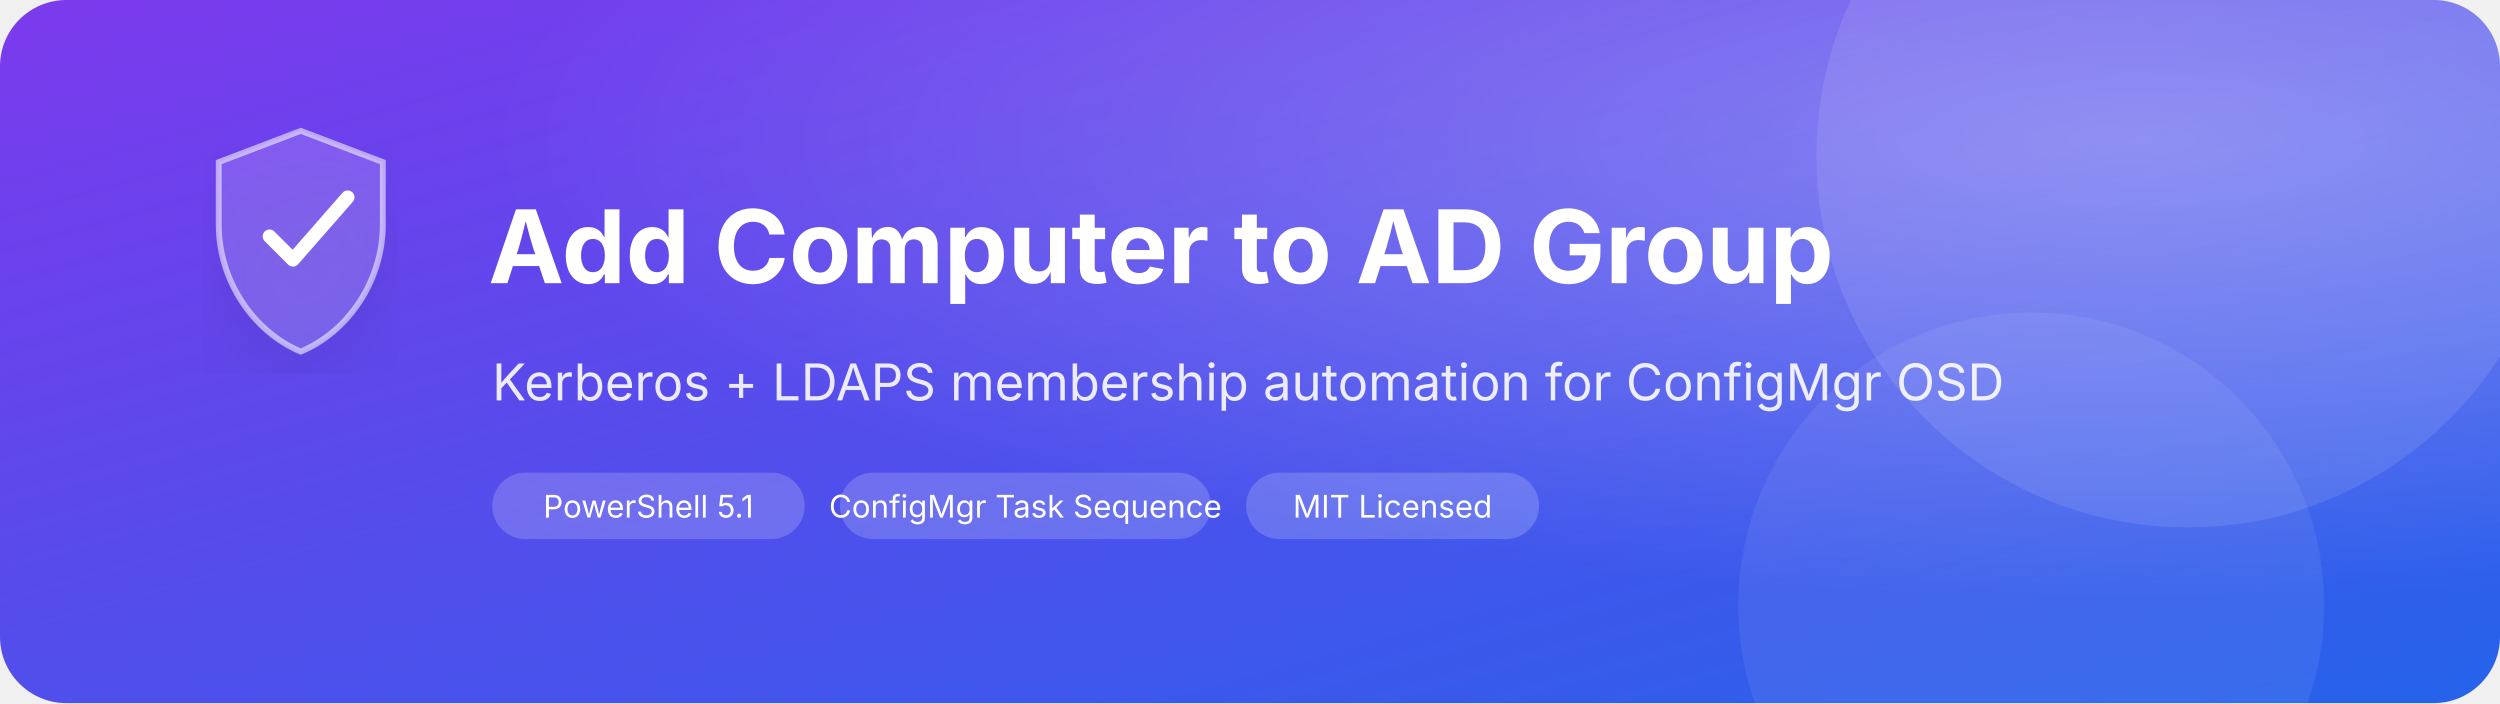
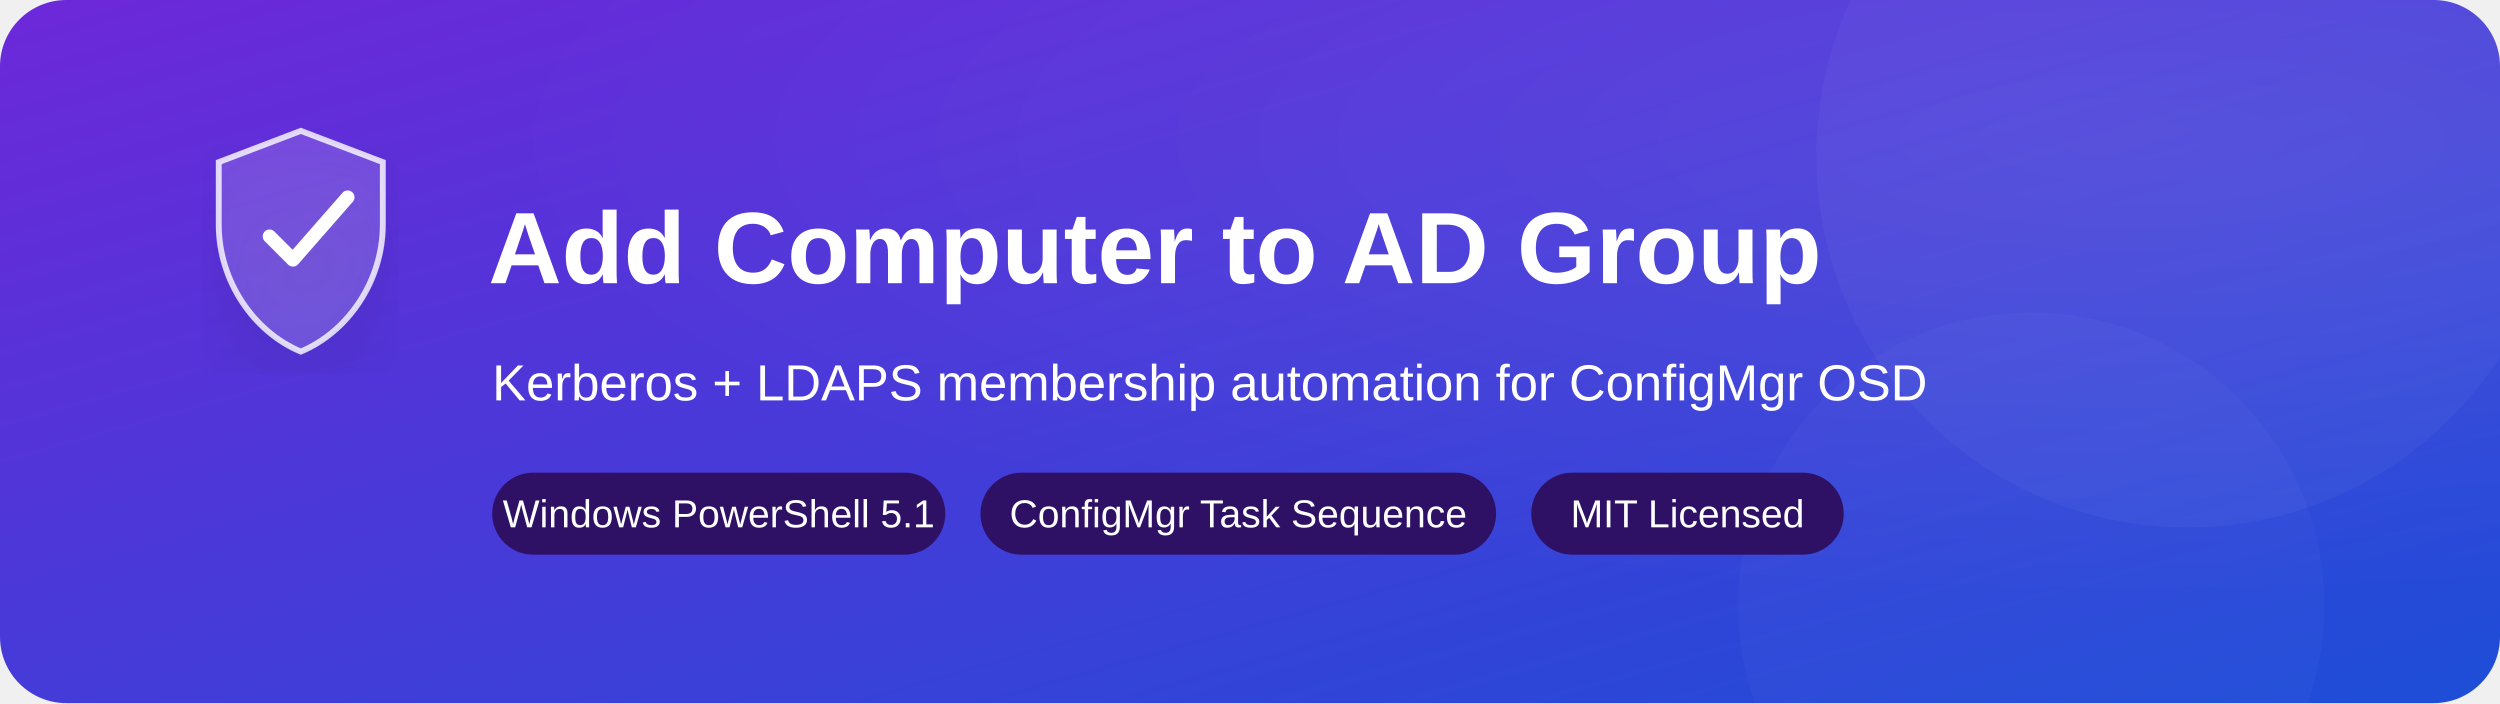
- <svg xmlns="http://www.w3.org/2000/svg" width="1280" height="360" viewBox="0 0 1280 360" role="img" aria-labelledby="title desc">
+ <svg xmlns="http://www.w3.org/2000/svg" width="1280" height="360" viewBox="0 0 1280 360" role="img" aria-labelledby="title desc" font-family="Segoe UI, Arial, sans-serif">
+   <style>
+         .gradient-start { stop-color: #6d28d9; }
+         .gradient-end { stop-color: #1d4ed8; }
+         .pill { fill: #2e1065; }
+         @media (prefers-color-scheme: dark) {
+             .gradient-start { stop-color: #5b21b6; }
+             .gradient-end { stop-color: #1e40af; }
+         }
+     </style>
  <defs>
    <linearGradient id="g" x1="0" x2="1" y1="0" y2="1">
-       <stop offset="0" stop-color="#7C3AED" />
-       <stop offset="1" stop-color="#2563EB" />
+       <stop class="gradient-start" offset="0" />
+       <stop class="gradient-end" offset="1" />
    </linearGradient>
    <radialGradient id="r" cx="85%" cy="20%" r="65%">
-       <stop offset="0" stop-color="rgba(255,255,255,.30)" />
-       <stop offset="1" stop-color="rgba(255,255,255,0)" />
+       <stop offset="0" stop-color="#fff" stop-opacity=".08" />
+       <stop offset="1" stop-color="#fff" stop-opacity="0" />
    </radialGradient>
    <filter id="shadow" x="-10%" y="-10%" width="120%" height="120%">
      <feDropShadow dx="0" dy="18" stdDeviation="18" flood-color="#0f172a" flood-opacity=".32" />
    </filter>
  </defs>
  <rect width="1280" height="360" rx="34" fill="url(#g)" />
  <rect width="1280" height="360" rx="34" fill="url(#r)" />
-   <circle cx="1120" cy="80" r="190" fill="rgba(255,255,255,.10)" />
-   <circle cx="1040" cy="310" r="150" fill="rgba(255,255,255,.07)" />
+   <circle cx="1120" cy="80" r="190" fill="#fff" fill-opacity=".035" />
+   <circle cx="1040" cy="310" r="150" fill="#fff" fill-opacity=".025" />
  <g filter="url(#shadow)">
-     <path d="M154 67l42 16v32c0 29-18 55-42 65-24-10-42-36-42-65V83l42-16z" fill="rgba(255,255,255,.14)" stroke="rgba(255,255,255,.55)" stroke-width="3" />
+     <path d="M154 67l42 16v32c0 29-18 55-42 65-24-10-42-36-42-65V83l42-16z" fill="#fff" fill-opacity=".14" stroke="#fff" stroke-opacity=".8" stroke-width="3" />
    <path d="M138 121l12 12 28-32" fill="none" stroke="#fff" stroke-width="7" stroke-linecap="round" stroke-linejoin="round" />
  </g>
-   <text x="250" y="145" font-family="Segoe UI, Inter, Arial, sans-serif" font-size="52" font-weight="700" fill="#fff">Add Computer to AD Group</text>
-   <text x="252" y="205" font-family="Segoe UI, Inter, Arial, sans-serif" font-size="26" fill="rgba(255,255,255,.88)">Kerberos + LDAPS membership automation for ConfigMgr OSD</text>
-   <g transform="translate(252 242)">
-     <rect width="160" height="34" rx="17" fill="rgba(255,255,255,.18)" />
-     <text x="80" y="23" text-anchor="middle" font-family="Segoe UI, Inter, Arial" font-size="16" fill="#fff">PowerShell 5.1</text>
-     <rect x="178" width="190" height="34" rx="17" fill="rgba(255,255,255,.18)" />
-     <text x="273" y="23" text-anchor="middle" font-family="Segoe UI, Inter, Arial" font-size="16" fill="#fff">ConfigMgr Task Sequence</text>
-     <rect x="386" width="150" height="34" rx="17" fill="rgba(255,255,255,.18)" />
-     <text x="461" y="23" text-anchor="middle" font-family="Segoe UI, Inter, Arial" font-size="16" fill="#fff">MIT Licensed</text>
+   <text x="250" y="145" font-size="52" font-weight="700" fill="#fff">Add Computer to AD Group</text>
+   <text x="252" y="205" font-size="26" fill="#fff">Kerberos + LDAPS membership automation for ConfigMgr OSD</text>
+   <g transform="translate(252 242)" fill="#fff" font-size="20" text-anchor="middle">
+     <rect class="pill" width="232" height="42" rx="21" />
+     <text x="116" y="28">Windows PowerShell 5.1</text>
+     <rect class="pill" x="250" width="264" height="42" rx="21" />
+     <text x="382" y="28">ConfigMgr Task Sequence</text>
+     <rect class="pill" x="532" width="160" height="42" rx="21" />
+     <text x="612" y="28">MIT Licensed</text>
  </g>
</svg>
